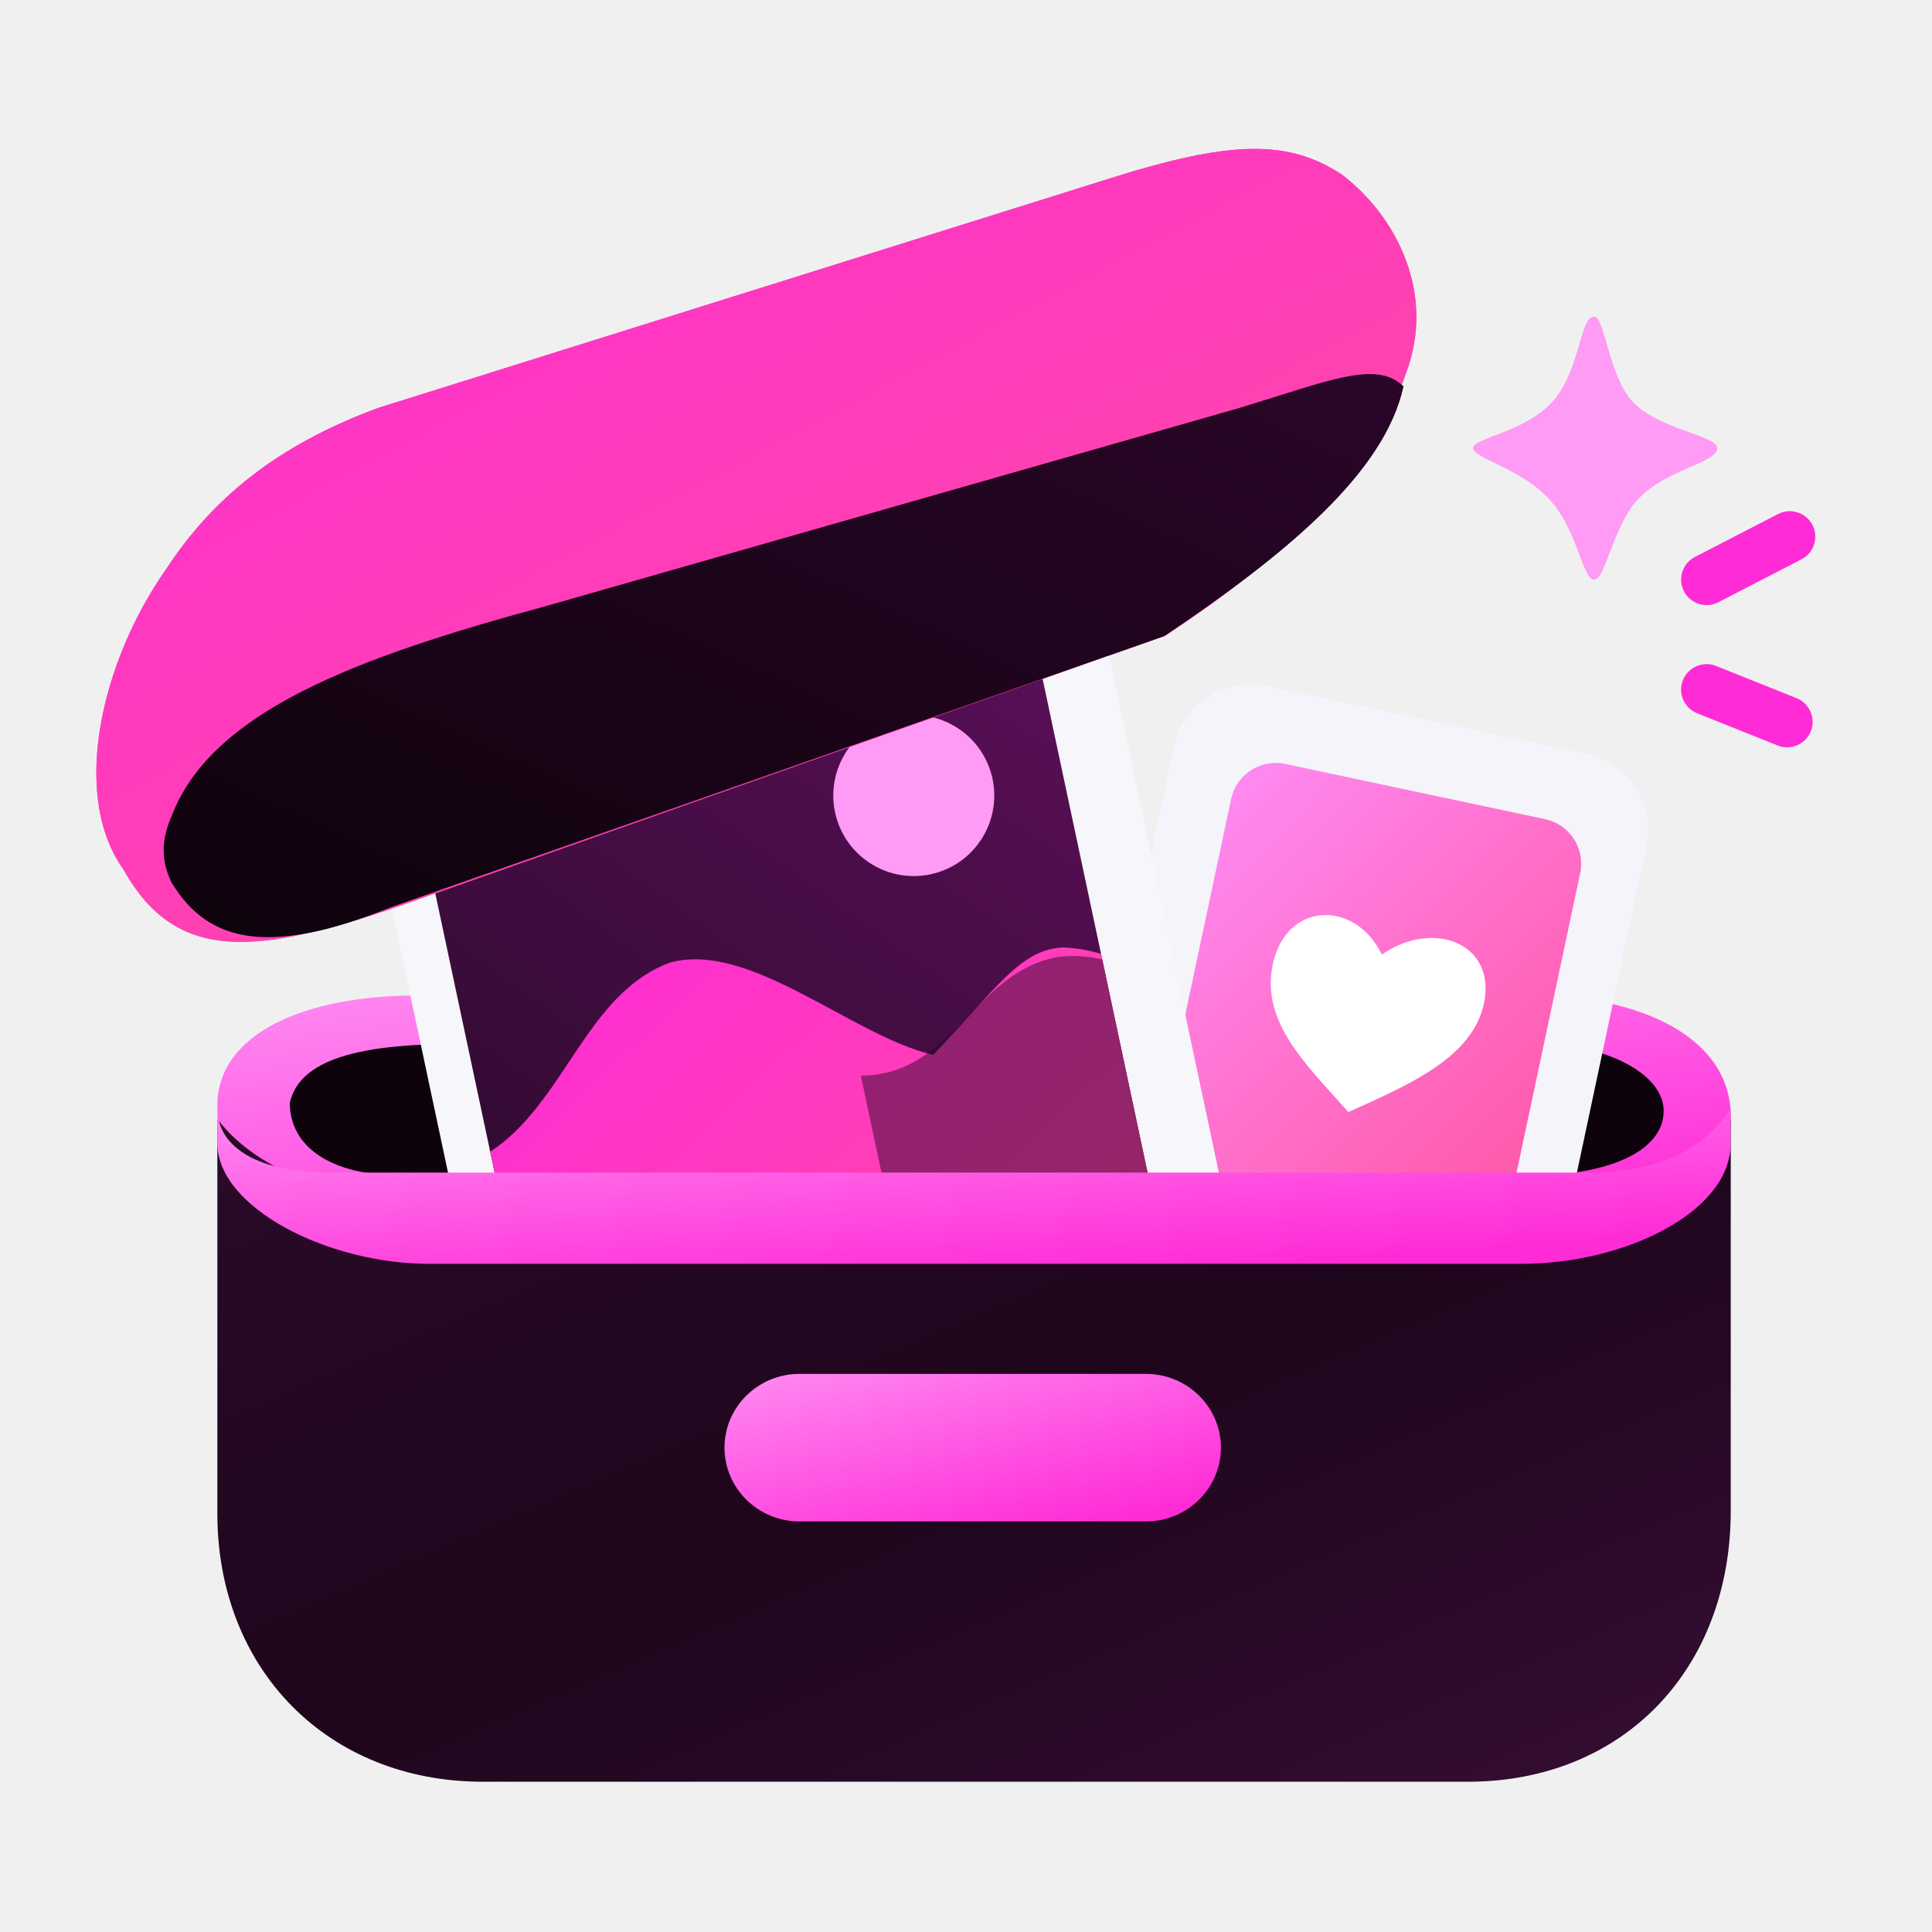
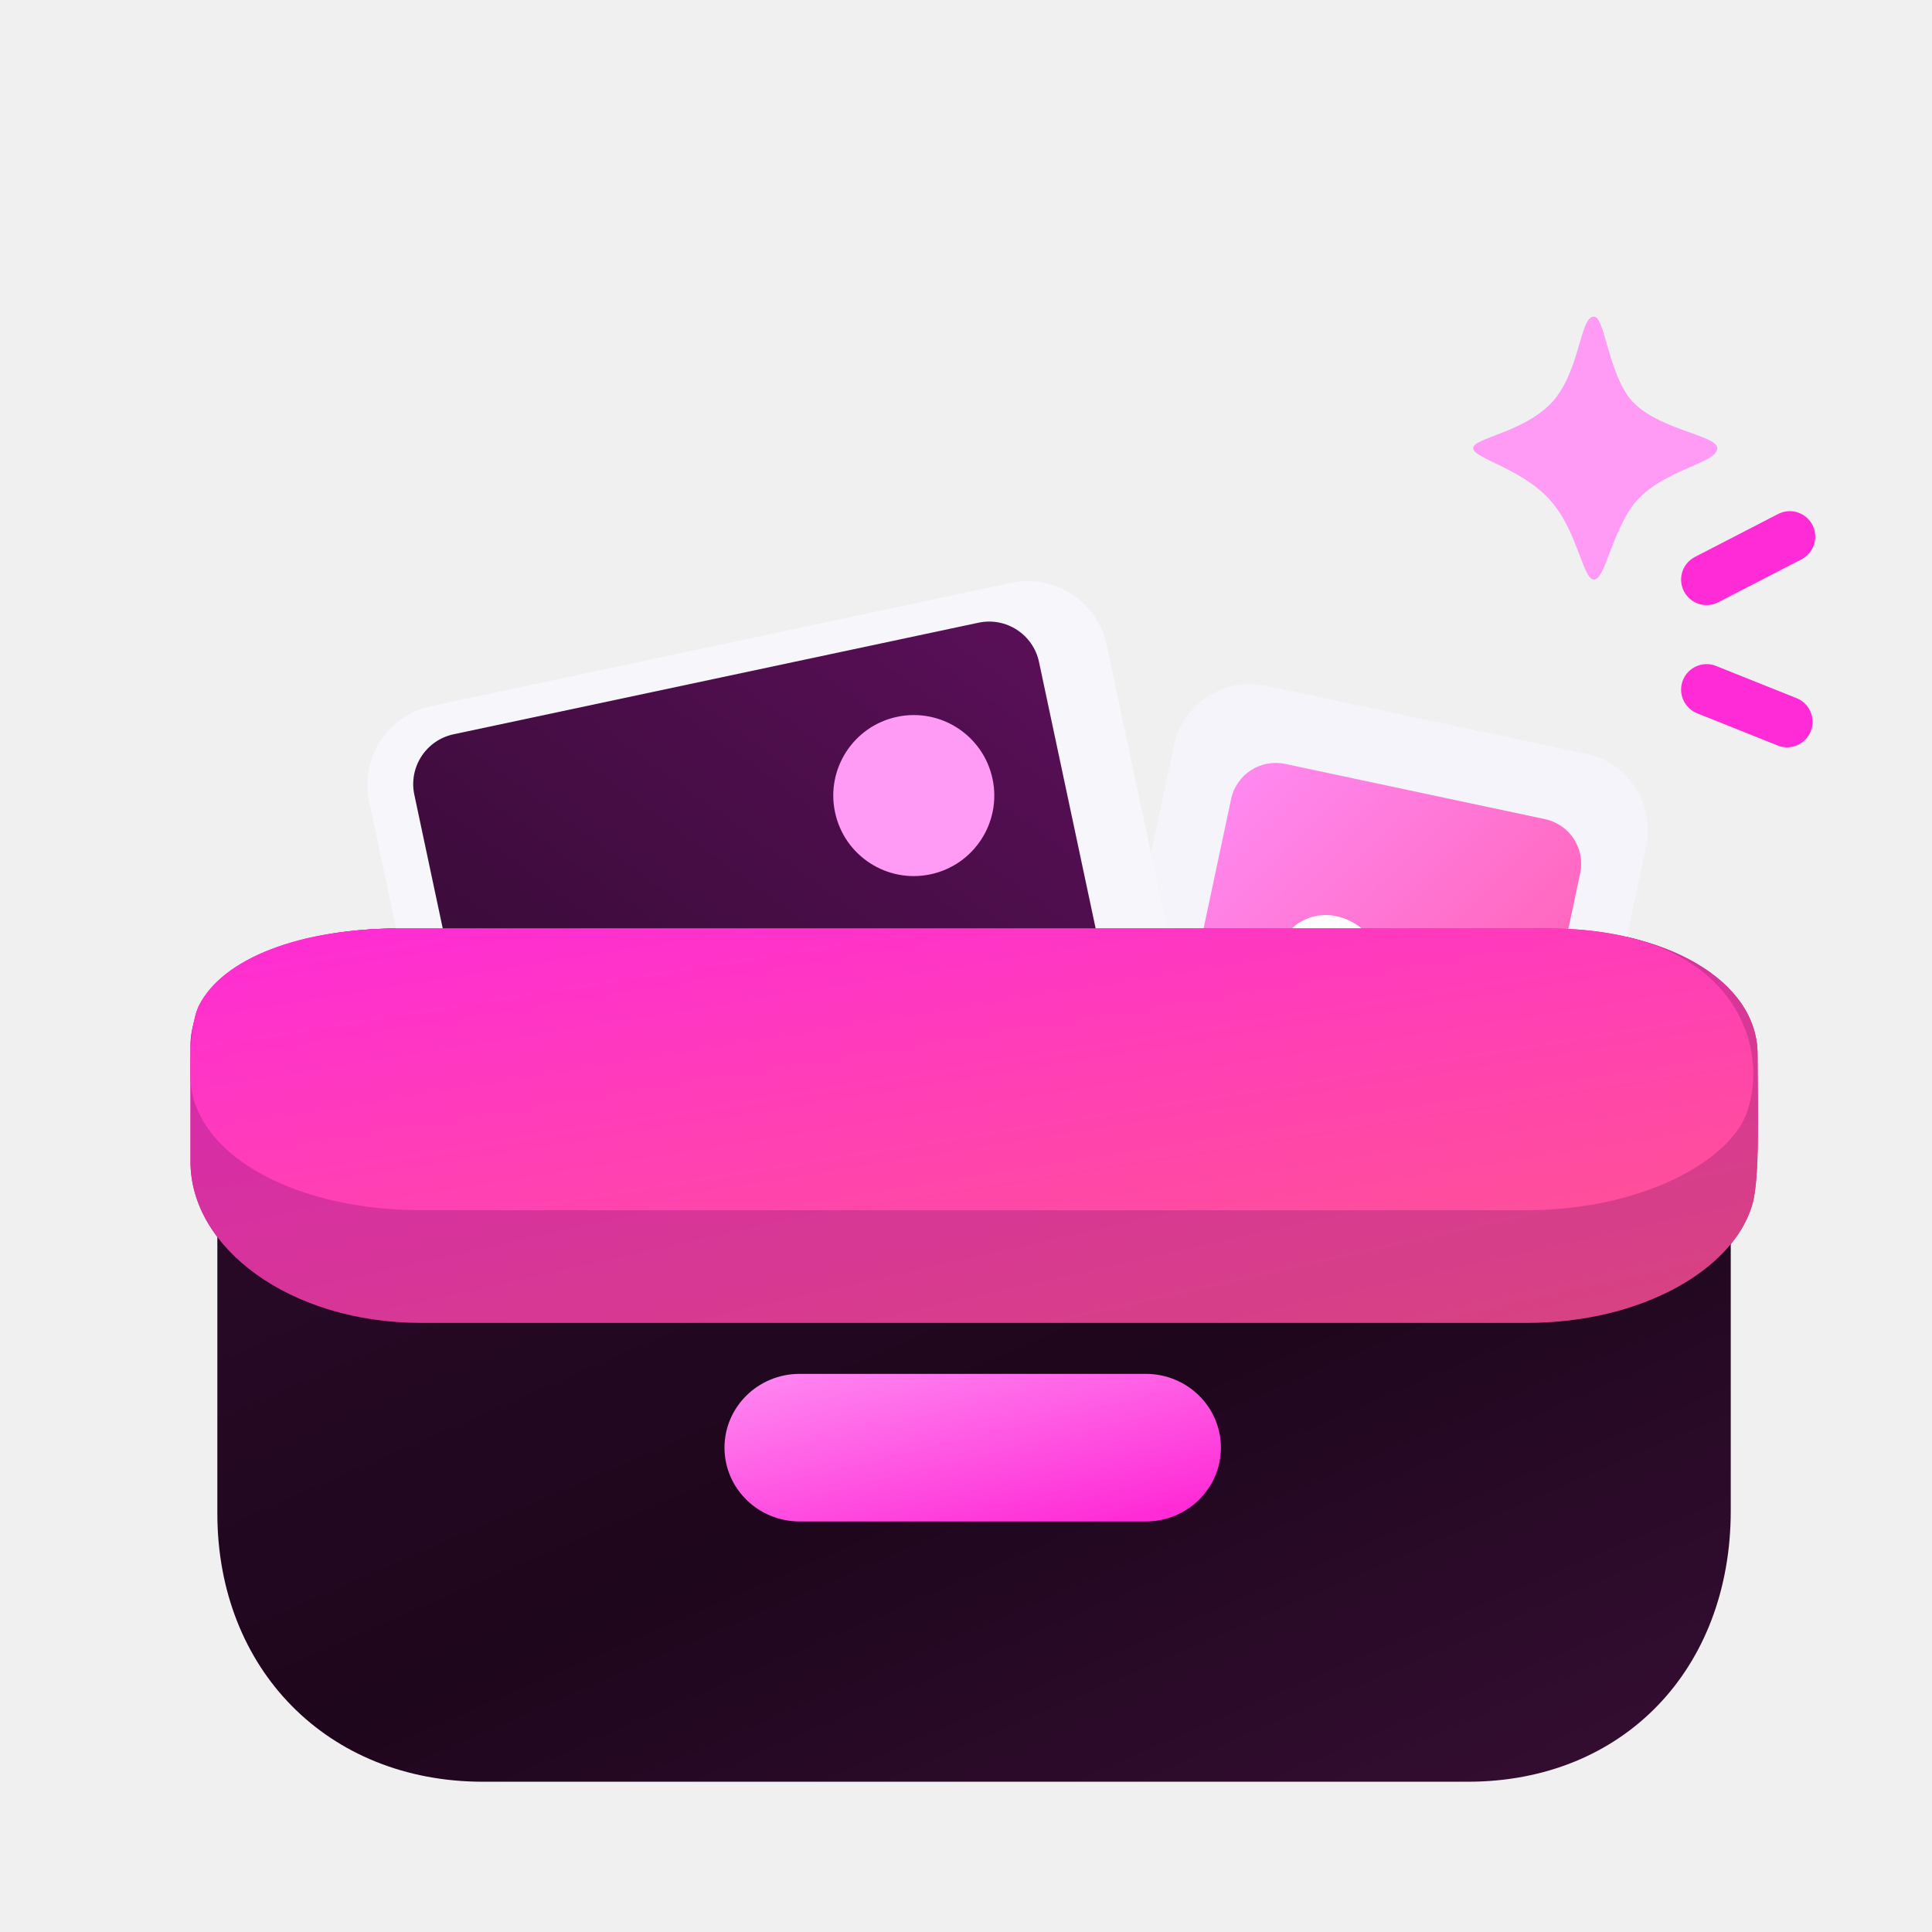
<svg xmlns="http://www.w3.org/2000/svg" viewBox="260 155 720 720" role="img" aria-label="Schuhkarton lädt">
  <defs>
    <linearGradient id="sk-lidTop" x1="0" y1="0" x2="0.9" y2="1">
      <stop stop-color="#ff2bd6" />
      <stop offset="1" stop-color="#ff4f9a" />
    </linearGradient>
    <linearGradient id="sk-lidInside" x1="0" y1="1" x2="1" y2="0">
      <stop stop-color="#0e030d" />
      <stop offset="1" stop-color="#2a0628" />
    </linearGradient>
    <linearGradient id="sk-rim" x1="0" y1="0" x2="0.7" y2="1">
      <stop stop-color="#ff8af2" />
      <stop offset="1" stop-color="#ff2bd6" />
    </linearGradient>
    <linearGradient id="sk-box" x1="0" y1="0" x2="1" y2="1">
      <stop stop-color="#2a0a28" />
      <stop offset="0.5" stop-color="#1e061c" />
      <stop offset="1" stop-color="#360e34" />
    </linearGradient>
    <linearGradient id="sk-slot" x1="0" y1="0" x2="0.8" y2="1">
      <stop stop-color="#ff8af2" />
      <stop offset="1" stop-color="#ff2bd6" />
    </linearGradient>
    <linearGradient id="sk-sky" x1="0" y1="1" x2="1" y2="0">
      <stop stop-color="#2a0a2a" />
      <stop offset="1" stop-color="#5a0f58" />
    </linearGradient>
    <linearGradient id="sk-mountains" x1="0" y1="0" x2="1" y2="1">
      <stop stop-color="#ff2bd6" />
      <stop offset="1" stop-color="#ff4f9a" />
    </linearGradient>
    <linearGradient id="sk-heartBg" x1="0" y1="0" x2="1" y2="1">
      <stop stop-color="#ff8af2" />
      <stop offset="1" stop-color="#ff4f9a" />
    </linearGradient>
    <clipPath id="sk-scene">
      <rect x="429" y="405" width="238" height="260" rx="19" />
    </clipPath>
    <clipPath id="sk-inbox">
      <rect x="260" y="155" width="720" height="640" />
    </clipPath>
  </defs>
  <style>
-     .lid, .p1, .p2, .star, .rays { transform-box: fill-box; transform-origin: center; animation: 3.2s infinite both; }
-     .lid { animation-name: sk-lid; }
-     .lid-front { animation-name: sk-lid, sk-front; }
+     .p1, .p2, .star, .rays { transform-box: fill-box; transform-origin: center; animation: 3.2s infinite both; }
    .p1 { animation-name: sk-p1; }
    .p2 { animation-name: sk-p2; }
    .star { animation-name: sk-star; }
    .rays { animation-name: sk-rays; }
-     @keyframes sk-lid {
-       0%, 4% { transform: translate(82px, 172px) rotate(17.5deg) scale(1.13, 1); animation-timing-function: cubic-bezier(.2, .8, .3, 1.15); }
-       16%, 30% { transform: none; animation-timing-function: cubic-bezier(.5, 0, .4, 1); }
-       68%, 100% { transform: translate(82px, 172px) rotate(17.5deg) scale(1.13, 1); }
-     }
-     @keyframes sk-front { 0%, 6% { opacity: 1; } 7%, 62% { opacity: 0; } 63%, 100% { opacity: 1; } }
+     .lid-still { display: none; }
    @keyframes sk-p1 {
-       0%, 7% { transform: translateY(260px); animation-timing-function: cubic-bezier(.2, .8, .3, 1.2); }
-       20%, 36% { transform: none; animation-timing-function: ease-in; }
-       60%, 100% { transform: translateY(260px); }
+       0%, 9% { transform: translateY(260px); animation-timing-function: cubic-bezier(.2, .8, .3, 1.2); }
+       21%, 36% { transform: none; animation-timing-function: ease-in; }
+       56%, 100% { transform: translateY(260px); }
    }
    @keyframes sk-p2 {
-       0%, 10% { transform: translateY(240px); animation-timing-function: cubic-bezier(.2, .8, .3, 1.25); }
-       23%, 33% { transform: none; animation-timing-function: ease-in; }
-       57%, 100% { transform: translateY(240px); }
+       0%, 11% { transform: translateY(240px); animation-timing-function: cubic-bezier(.2, .8, .3, 1.25); }
+       24%, 33% { transform: none; animation-timing-function: ease-in; }
+       53%, 100% { transform: translateY(240px); }
    }
    @keyframes sk-star {
      0%, 17% { transform: scale(0) rotate(-90deg); opacity: 0; animation-timing-function: cubic-bezier(.2, .8, .3, 1.4); }
      26%, 34% { transform: none; opacity: 1; }
      44%, 100% { transform: scale(0) rotate(45deg); opacity: 0; }
    }
    @keyframes sk-rays {
      0%, 22% { transform: scale(.2); opacity: 0; animation-timing-function: ease-out; }
      29%, 34% { transform: none; opacity: 1; }
      42%, 100% { transform: scale(.2); opacity: 0; }
    }
-     @media (prefers-reduced-motion: reduce) { .lid, .p1, .p2, .star, .rays { animation: none; } .lid-front { display: none; } }
+     @media (prefers-reduced-motion: reduce) {
+       .p1, .p2, .star, .rays { animation: none; }
+       .lid-move { display: none; }
+       .lid-still { display: inline; }
+     }
  </style>
-   <g class="lid">
+   <g class="lid-still">
    <path fill="url(#sk-lidTop)" d="M306 479C286 451 298 401 322 367C339 341 363 321 401 307L672 222C719 207 740 207 760 220C781 236 795 265 784 294C773 326 745 359 694 392L408 493C357 510 326 515 306 479Z" />
    <path fill="url(#sk-lidInside)" d="M324 459C339 420 393 400 463 381L722 307C755 297 773 289 783 299C776 331 740 361 694 392L406 493C361 511 338 507 324 484C320 476 320 468 324 459Z" />
+   </g>
+   <g class="lid-move">
+     <g>
+       <animate attributeName="display" dur="3.2s" repeatCount="indefinite" calcMode="discrete" keyTimes="0;0.1;0.52" values="none;inline;none" />
+       <g id="sk-lidMove">
+         <path fill="url(#sk-lidTop)" d="M331 545C331 560 331 574 331 588C331 620 368 648 417 648C554.3 648 691.7 648 829 648C872 648 906 628 913 604C916 594 915 566 915 548C915 520 880 501 837 501C694.3 501 551.7 501 409 501C366 501 331 517 331 545Z">
+           <animate attributeName="d" dur="3.2s" repeatCount="indefinite" calcMode="spline" keyTimes="0;0.04;0.1;0.19;0.31;0.52;0.66;1" keySplines="0 0 1 1;.4 0 1 .8;0 .3 .3 1;0 0 1 1;.45 0 .8 .55;.2 .45 .4 1;0 0 1 1" values="M331 545C331 560 331 574 331 588C331 620 368 648 417 648C554.3 648 691.7 648 829 648C872 648 906 628 913 604C916 594 915 566 915 548C915 520 880 501 837 501C694.3 501 551.7 501 409 501C366 501 331 517 331 545Z;M331 545C331 560 331 574 331 588C331 620 368 648 417 648C554.3 648 691.7 648 829 648C872 648 906 628 913 604C916 594 915 566 915 548C915 520 880 501 837 501C694.3 501 551.7 501 409 501C366 501 331 517 331 545Z;M331 503.6C331 505.4 331 507.1 331 508.8C331 512.6 368 516 417 516C554.3 516 691.7 516 829 516C872 516 906 513.6 913 510.7C916 509.5 915 506.2 915 504C915 500.6 880 498.4 837 498.4C694.3 498.4 551.7 498.4 409 498.4C366 498.4 331 500.3 331 503.6Z;M306 479C286 451 298 401 322 367C339 341 363 321 401 307C491.3 278.7 581.7 250.3 672 222C719 207 740 207 760 220C781 236 795 265 784 294C773 326 745 359 694 392C598.7 425.7 503.3 459.3 408 493C357 510 326 515 306 479Z;M306 479C286 451 298 401 322 367C339 341 363 321 401 307C491.3 278.7 581.7 250.3 672 222C719 207 740 207 760 220C781 236 795 265 784 294C773 326 745 359 694 392C598.7 425.7 503.3 459.3 408 493C357 510 326 515 306 479Z;M331 503.6C331 505.4 331 507.1 331 508.8C331 512.6 368 516 417 516C554.3 516 691.7 516 829 516C872 516 906 513.6 913 510.7C916 509.5 915 506.2 915 504C915 500.6 880 498.4 837 498.4C694.3 498.4 551.7 498.4 409 498.4C366 498.4 331 500.3 331 503.6Z;M331 545C331 560 331 574 331 588C331 620 368 648 417 648C554.3 648 691.7 648 829 648C872 648 906 628 913 604C916 594 915 566 915 548C915 520 880 501 837 501C694.3 501 551.7 501 409 501C366 501 331 517 331 545Z;M331 545C331 560 331 574 331 588C331 620 368 648 417 648C554.3 648 691.7 648 829 648C872 648 906 628 913 604C916 594 915 566 915 548C915 520 880 501 837 501C694.3 501 551.7 501 409 501C366 501 331 517 331 545Z" />
+         </path>
+         <path fill="#000" opacity=".16" d="M331 545C331 560 331 574 331 588C331 620 368 648 417 648C554.3 648 691.7 648 829 648C872 648 906 628 913 604C916 594 915 566 915 548C915 520 880 501 837 501C694.3 501 551.7 501 409 501C366 501 331 517 331 545Z">
+           <animate attributeName="d" dur="3.2s" repeatCount="indefinite" calcMode="spline" keyTimes="0;0.04;0.1;0.19;0.31;0.52;0.66;1" keySplines="0 0 1 1;.4 0 1 .8;0 .3 .3 1;0 0 1 1;.45 0 .8 .55;.2 .45 .4 1;0 0 1 1" values="M331 545C331 560 331 574 331 588C331 620 368 648 417 648C554.3 648 691.7 648 829 648C872 648 906 628 913 604C916 594 915 566 915 548C915 520 880 501 837 501C694.3 501 551.7 501 409 501C366 501 331 517 331 545Z;M331 545C331 560 331 574 331 588C331 620 368 648 417 648C554.3 648 691.7 648 829 648C872 648 906 628 913 604C916 594 915 566 915 548C915 520 880 501 837 501C694.3 501 551.7 501 409 501C366 501 331 517 331 545Z;M331 503.6C331 505.4 331 507.1 331 508.8C331 512.6 368 516 417 516C554.3 516 691.7 516 829 516C872 516 906 513.6 913 510.7C916 509.5 915 506.2 915 504C915 500.6 880 498.4 837 498.4C694.3 498.4 551.7 498.4 409 498.4C366 498.4 331 500.3 331 503.6Z;M306 479C286 451 298 401 322 367C339 341 363 321 401 307C491.3 278.7 581.7 250.3 672 222C719 207 740 207 760 220C781 236 795 265 784 294C773 326 745 359 694 392C598.7 425.7 503.3 459.3 408 493C357 510 326 515 306 479Z;M306 479C286 451 298 401 322 367C339 341 363 321 401 307C491.3 278.7 581.7 250.3 672 222C719 207 740 207 760 220C781 236 795 265 784 294C773 326 745 359 694 392C598.7 425.7 503.3 459.3 408 493C357 510 326 515 306 479Z;M331 503.6C331 505.4 331 507.1 331 508.8C331 512.6 368 516 417 516C554.3 516 691.7 516 829 516C872 516 906 513.6 913 510.7C916 509.5 915 506.2 915 504C915 500.6 880 498.4 837 498.4C694.3 498.4 551.7 498.4 409 498.4C366 498.4 331 500.3 331 503.6Z;M331 545C331 560 331 574 331 588C331 620 368 648 417 648C554.3 648 691.7 648 829 648C872 648 906 628 913 604C916 594 915 566 915 548C915 520 880 501 837 501C694.3 501 551.7 501 409 501C366 501 331 517 331 545Z;M331 545C331 560 331 574 331 588C331 620 368 648 417 648C554.3 648 691.7 648 829 648C872 648 906 628 913 604C916 594 915 566 915 548C915 520 880 501 837 501C694.3 501 551.7 501 409 501C366 501 331 517 331 545Z" />
+           <animate attributeName="opacity" dur="3.2s" repeatCount="indefinite" keyTimes="0;0.1;0.19;0.31;0.52;1" values=".16;.16;0;0;.16;.16" />
+         </path>
+         <path fill="url(#sk-lidTop)" d="M331 556C331 584 368 606 417 606C554.3 606 691.7 606 829 606C866 606 898 592 909 574C921 552 912 501 837 501C694.3 501 551.7 501 409 501C372 501 343 512 334 530C331 537 331 547 331 556Z">
+           <animate attributeName="d" dur="3.2s" repeatCount="indefinite" calcMode="spline" keyTimes="0;0.04;0.1;0.19;0.31;0.52;0.66;1" keySplines="0 0 1 1;.4 0 1 .8;0 .3 .3 1;0 0 1 1;.45 0 .8 .55;.2 .45 .4 1;0 0 1 1" values="M331 556C331 584 368 606 417 606C554.3 606 691.7 606 829 606C866 606 898 592 909 574C921 552 912 501 837 501C694.3 501 551.7 501 409 501C372 501 343 512 334 530C331 537 331 547 331 556Z;M331 556C331 584 368 606 417 606C554.3 606 691.7 606 829 606C866 606 898 592 909 574C921 552 912 501 837 501C694.3 501 551.7 501 409 501C372 501 343 512 334 530C331 537 331 547 331 556Z;M331 499.7C331 500.6 368 501.2 417 501.2C554.3 501.2 691.7 501.2 829 501.2C866 501.2 898 500.8 909 500.3C921 499.6 912 498.1 837 498.1C694.3 498.1 551.7 498.1 409 498.1C372 498.1 343 498.4 334 499C331 499.2 331 499.5 331 499.7Z;M324 459C339 420 393 400 463 381C549.3 356.3 635.7 331.7 722 307C755 297 773 289 783 299C776 331 740 361 694 392C598 425.7 502 459.3 406 493C361 511 338 507 324 484C320 476 320 468 324 459Z;M324 459C339 420 393 400 463 381C549.3 356.3 635.7 331.7 722 307C755 297 773 289 783 299C776 331 740 361 694 392C598 425.7 502 459.3 406 493C361 511 338 507 324 484C320 476 320 468 324 459Z;M331 499.7C331 500.6 368 501.2 417 501.2C554.3 501.2 691.7 501.2 829 501.2C866 501.2 898 500.8 909 500.3C921 499.6 912 498.1 837 498.1C694.3 498.1 551.7 498.1 409 498.1C372 498.1 343 498.4 334 499C331 499.2 331 499.5 331 499.7Z;M331 556C331 584 368 606 417 606C554.3 606 691.7 606 829 606C866 606 898 592 909 574C921 552 912 501 837 501C694.3 501 551.7 501 409 501C372 501 343 512 334 530C331 537 331 547 331 556Z;M331 556C331 584 368 606 417 606C554.3 606 691.7 606 829 606C866 606 898 592 909 574C921 552 912 501 837 501C694.3 501 551.7 501 409 501C372 501 343 512 334 530C331 537 331 547 331 556Z" />
+           <animate attributeName="visibility" dur="3.2s" repeatCount="indefinite" calcMode="discrete" keyTimes="0;0.1;0.52" values="visible;hidden;visible" />
+         </path>
+         <path fill="url(#sk-lidInside)" d="M331 556C331 584 368 606 417 606C554.3 606 691.7 606 829 606C866 606 898 592 909 574C921 552 912 501 837 501C694.3 501 551.7 501 409 501C372 501 343 512 334 530C331 537 331 547 331 556Z" visibility="hidden">
+           <animate attributeName="d" dur="3.2s" repeatCount="indefinite" calcMode="spline" keyTimes="0;0.04;0.1;0.19;0.31;0.52;0.66;1" keySplines="0 0 1 1;.4 0 1 .8;0 .3 .3 1;0 0 1 1;.45 0 .8 .55;.2 .45 .4 1;0 0 1 1" values="M331 556C331 584 368 606 417 606C554.3 606 691.7 606 829 606C866 606 898 592 909 574C921 552 912 501 837 501C694.3 501 551.7 501 409 501C372 501 343 512 334 530C331 537 331 547 331 556Z;M331 556C331 584 368 606 417 606C554.3 606 691.7 606 829 606C866 606 898 592 909 574C921 552 912 501 837 501C694.3 501 551.7 501 409 501C372 501 343 512 334 530C331 537 331 547 331 556Z;M331 499.7C331 500.6 368 501.2 417 501.2C554.3 501.2 691.7 501.2 829 501.2C866 501.2 898 500.8 909 500.3C921 499.6 912 498.1 837 498.1C694.3 498.1 551.7 498.1 409 498.1C372 498.1 343 498.4 334 499C331 499.2 331 499.5 331 499.7Z;M324 459C339 420 393 400 463 381C549.3 356.3 635.7 331.7 722 307C755 297 773 289 783 299C776 331 740 361 694 392C598 425.7 502 459.3 406 493C361 511 338 507 324 484C320 476 320 468 324 459Z;M324 459C339 420 393 400 463 381C549.3 356.3 635.7 331.7 722 307C755 297 773 289 783 299C776 331 740 361 694 392C598 425.7 502 459.3 406 493C361 511 338 507 324 484C320 476 320 468 324 459Z;M331 499.7C331 500.6 368 501.2 417 501.2C554.3 501.2 691.7 501.2 829 501.2C866 501.2 898 500.8 909 500.3C921 499.6 912 498.1 837 498.1C694.3 498.1 551.7 498.1 409 498.1C372 498.1 343 498.4 334 499C331 499.2 331 499.5 331 499.7Z;M331 556C331 584 368 606 417 606C554.3 606 691.7 606 829 606C866 606 898 592 909 574C921 552 912 501 837 501C694.3 501 551.7 501 409 501C372 501 343 512 334 530C331 537 331 547 331 556Z;M331 556C331 584 368 606 417 606C554.3 606 691.7 606 829 606C866 606 898 592 909 574C921 552 912 501 837 501C694.3 501 551.7 501 409 501C372 501 343 512 334 530C331 537 331 547 331 556Z" />
+           <animate attributeName="visibility" dur="3.2s" repeatCount="indefinite" calcMode="discrete" keyTimes="0;0.1;0.52" values="hidden;visible;hidden" />
+         </path>
+       </g>
+     </g>
  </g>
  <path fill="url(#sk-rim)" d="M341 567C341 540 374 526 415 526H831C872 526 905 542 905 571C905 598 870 626 823 626H423C376 626 341 599 341 567Z" />
  <path fill="#0e030d" d="M368 566C372 548 399 544 432 544H833C858 544 880 555 880 569C880 583 862 592 835 593H406C381 592 368 581 368 566Z" />
  <g clip-path="url(#sk-inbox)">
    <g class="p2">
      <g transform="rotate(12 771 515)">
        <rect x="682" y="421" width="180" height="255" rx="29" fill="#f4f4fa" />
        <rect x="707" y="448" width="133" height="208" rx="17" fill="url(#sk-heartBg)" />
        <path fill="#ffffff" d="M774 510C760 492 735 498 735 522C735 544 755 556 774 570C793 556 815 541 815 520C815 497 790 493 774 510Z" />
      </g>
    </g>
    <g class="p1">
      <g transform="rotate(-12 551 507)">
        <rect x="412" y="393" width="281" height="307" rx="30" fill="#f6f6fb" />
        <g clip-path="url(#sk-scene)">
          <rect x="429" y="405" width="238" height="260" rx="19" fill="url(#sk-sky)" />
          <circle cx="611" cy="463" r="30" fill="#ff9af5" />
          <path fill="url(#sk-mountains)" d="M429 560C460 548 476 510 509 505C540 503 570 546 598 559C626 540 638 527 654 530C681 537 696 564 712 572L712 678H429Z" />
          <path fill="#2a0628" opacity="0.5" d="M570 561C604 568 619 532 651 533C678 535 699 564 712 576V678H570Z" />
        </g>
      </g>
    </g>
  </g>
  <path fill="url(#sk-box)" d="M341 572C356 592 388 603 419 603H827C862 603 891 589 905 572V718C905 777 865 819 807 819H440C382 819 341 777 341 719Z" />
  <path fill="url(#sk-rim)" d="M341 568C341 583 357 592 383 592H855C881 591 896 582 905 568V581C905 607 865 626 827 626H420C382 626 341 605 341 581Z" />
  <rect x="530" y="667" width="185" height="55" rx="28" fill="url(#sk-slot)" />
  <path class="star" fill="#ff9af5" d="M854 273C858 273 859 292 867 303C876 315 900 317 900 322C900 328 878 330 868 344C860 356 858 371 854 371C850 371 848 354 839 343C829 330 809 326 809 322C809 318 830 316 840 303C849 291 849 273 854 273Z" />
  <path class="rays" d="M896 371L927 355M896 412L926 424" fill="none" stroke="#ff2bd6" stroke-width="19" stroke-linecap="round" />
-   <g class="lid lid-front">
-     <path fill="url(#sk-lidTop)" d="M306 479C286 451 298 401 322 367C339 341 363 321 401 307L672 222C719 207 740 207 760 220C781 236 795 265 784 294C773 326 745 359 694 392L408 493C357 510 326 515 306 479Z" />
-     <path fill="url(#sk-lidInside)" d="M324 459C339 420 393 400 463 381L722 307C755 297 773 289 783 299C776 331 740 361 694 392L406 493C361 511 338 507 324 484C320 476 320 468 324 459Z" />
+   <g class="lid-move">
+     <g>
+       <animate attributeName="display" dur="3.2s" repeatCount="indefinite" calcMode="discrete" keyTimes="0;0.1;0.52" values="inline;none;inline" />
+       <use href="#sk-lidMove" />
+     </g>
  </g>
</svg>
